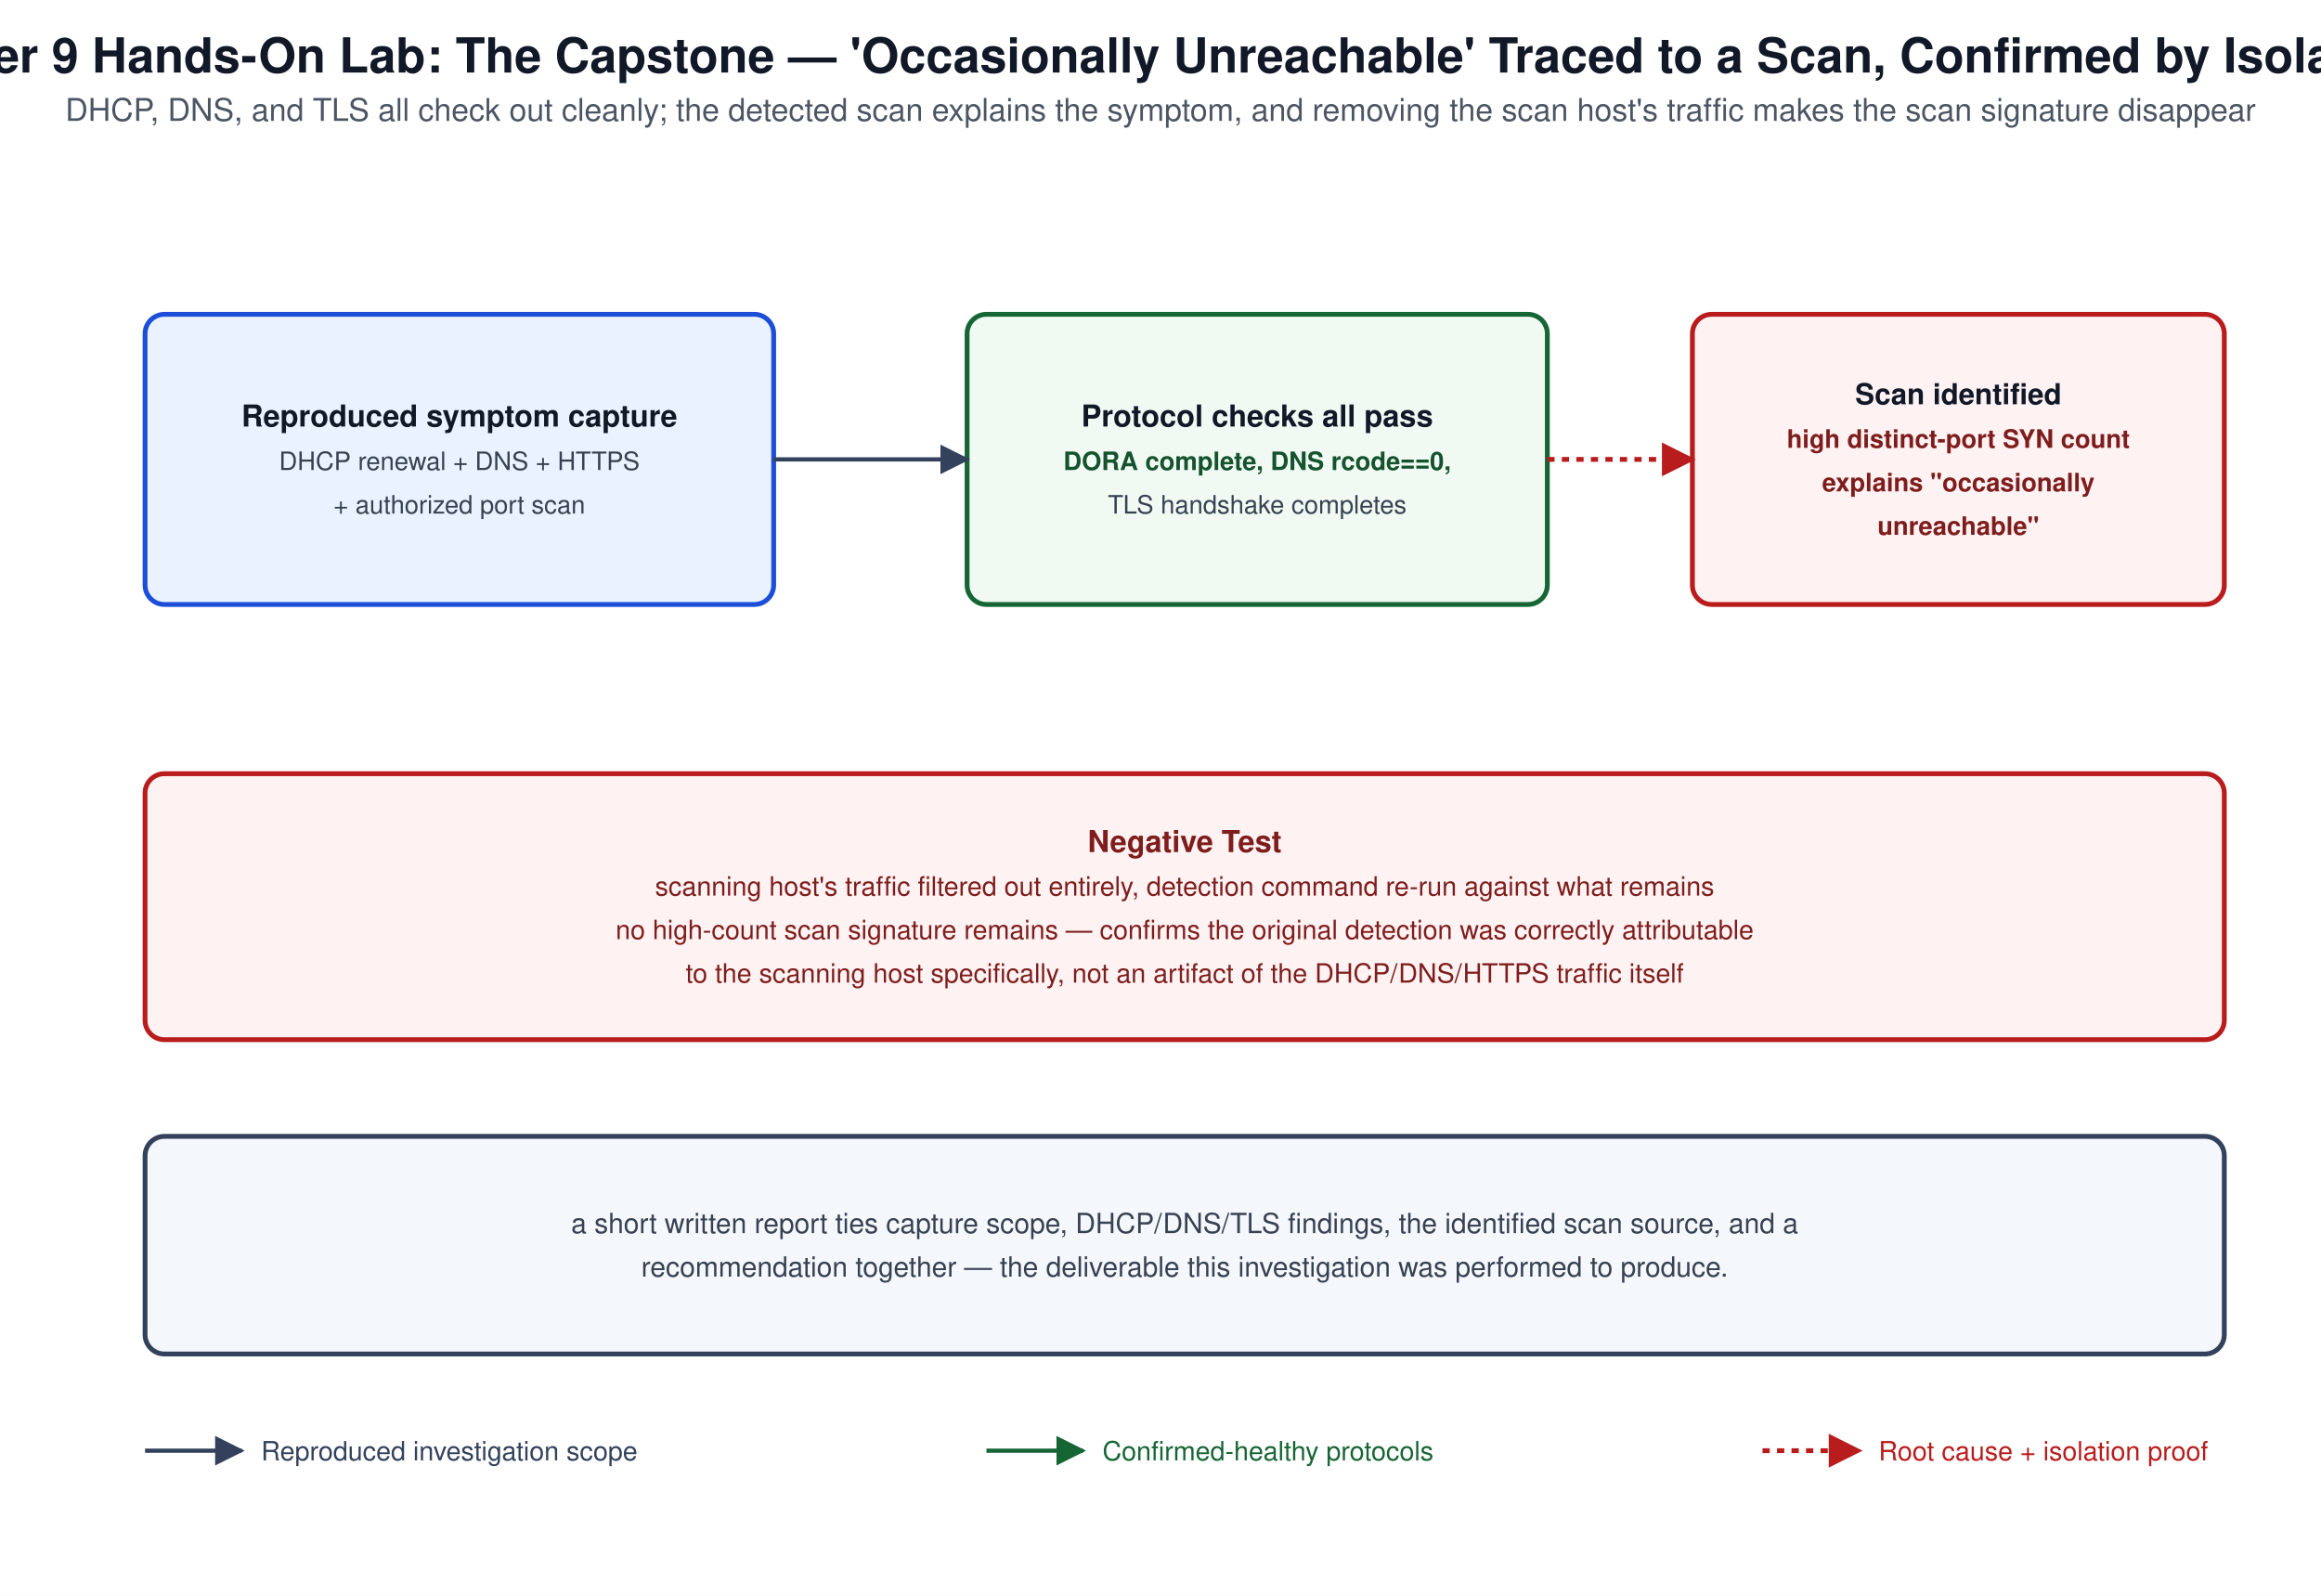
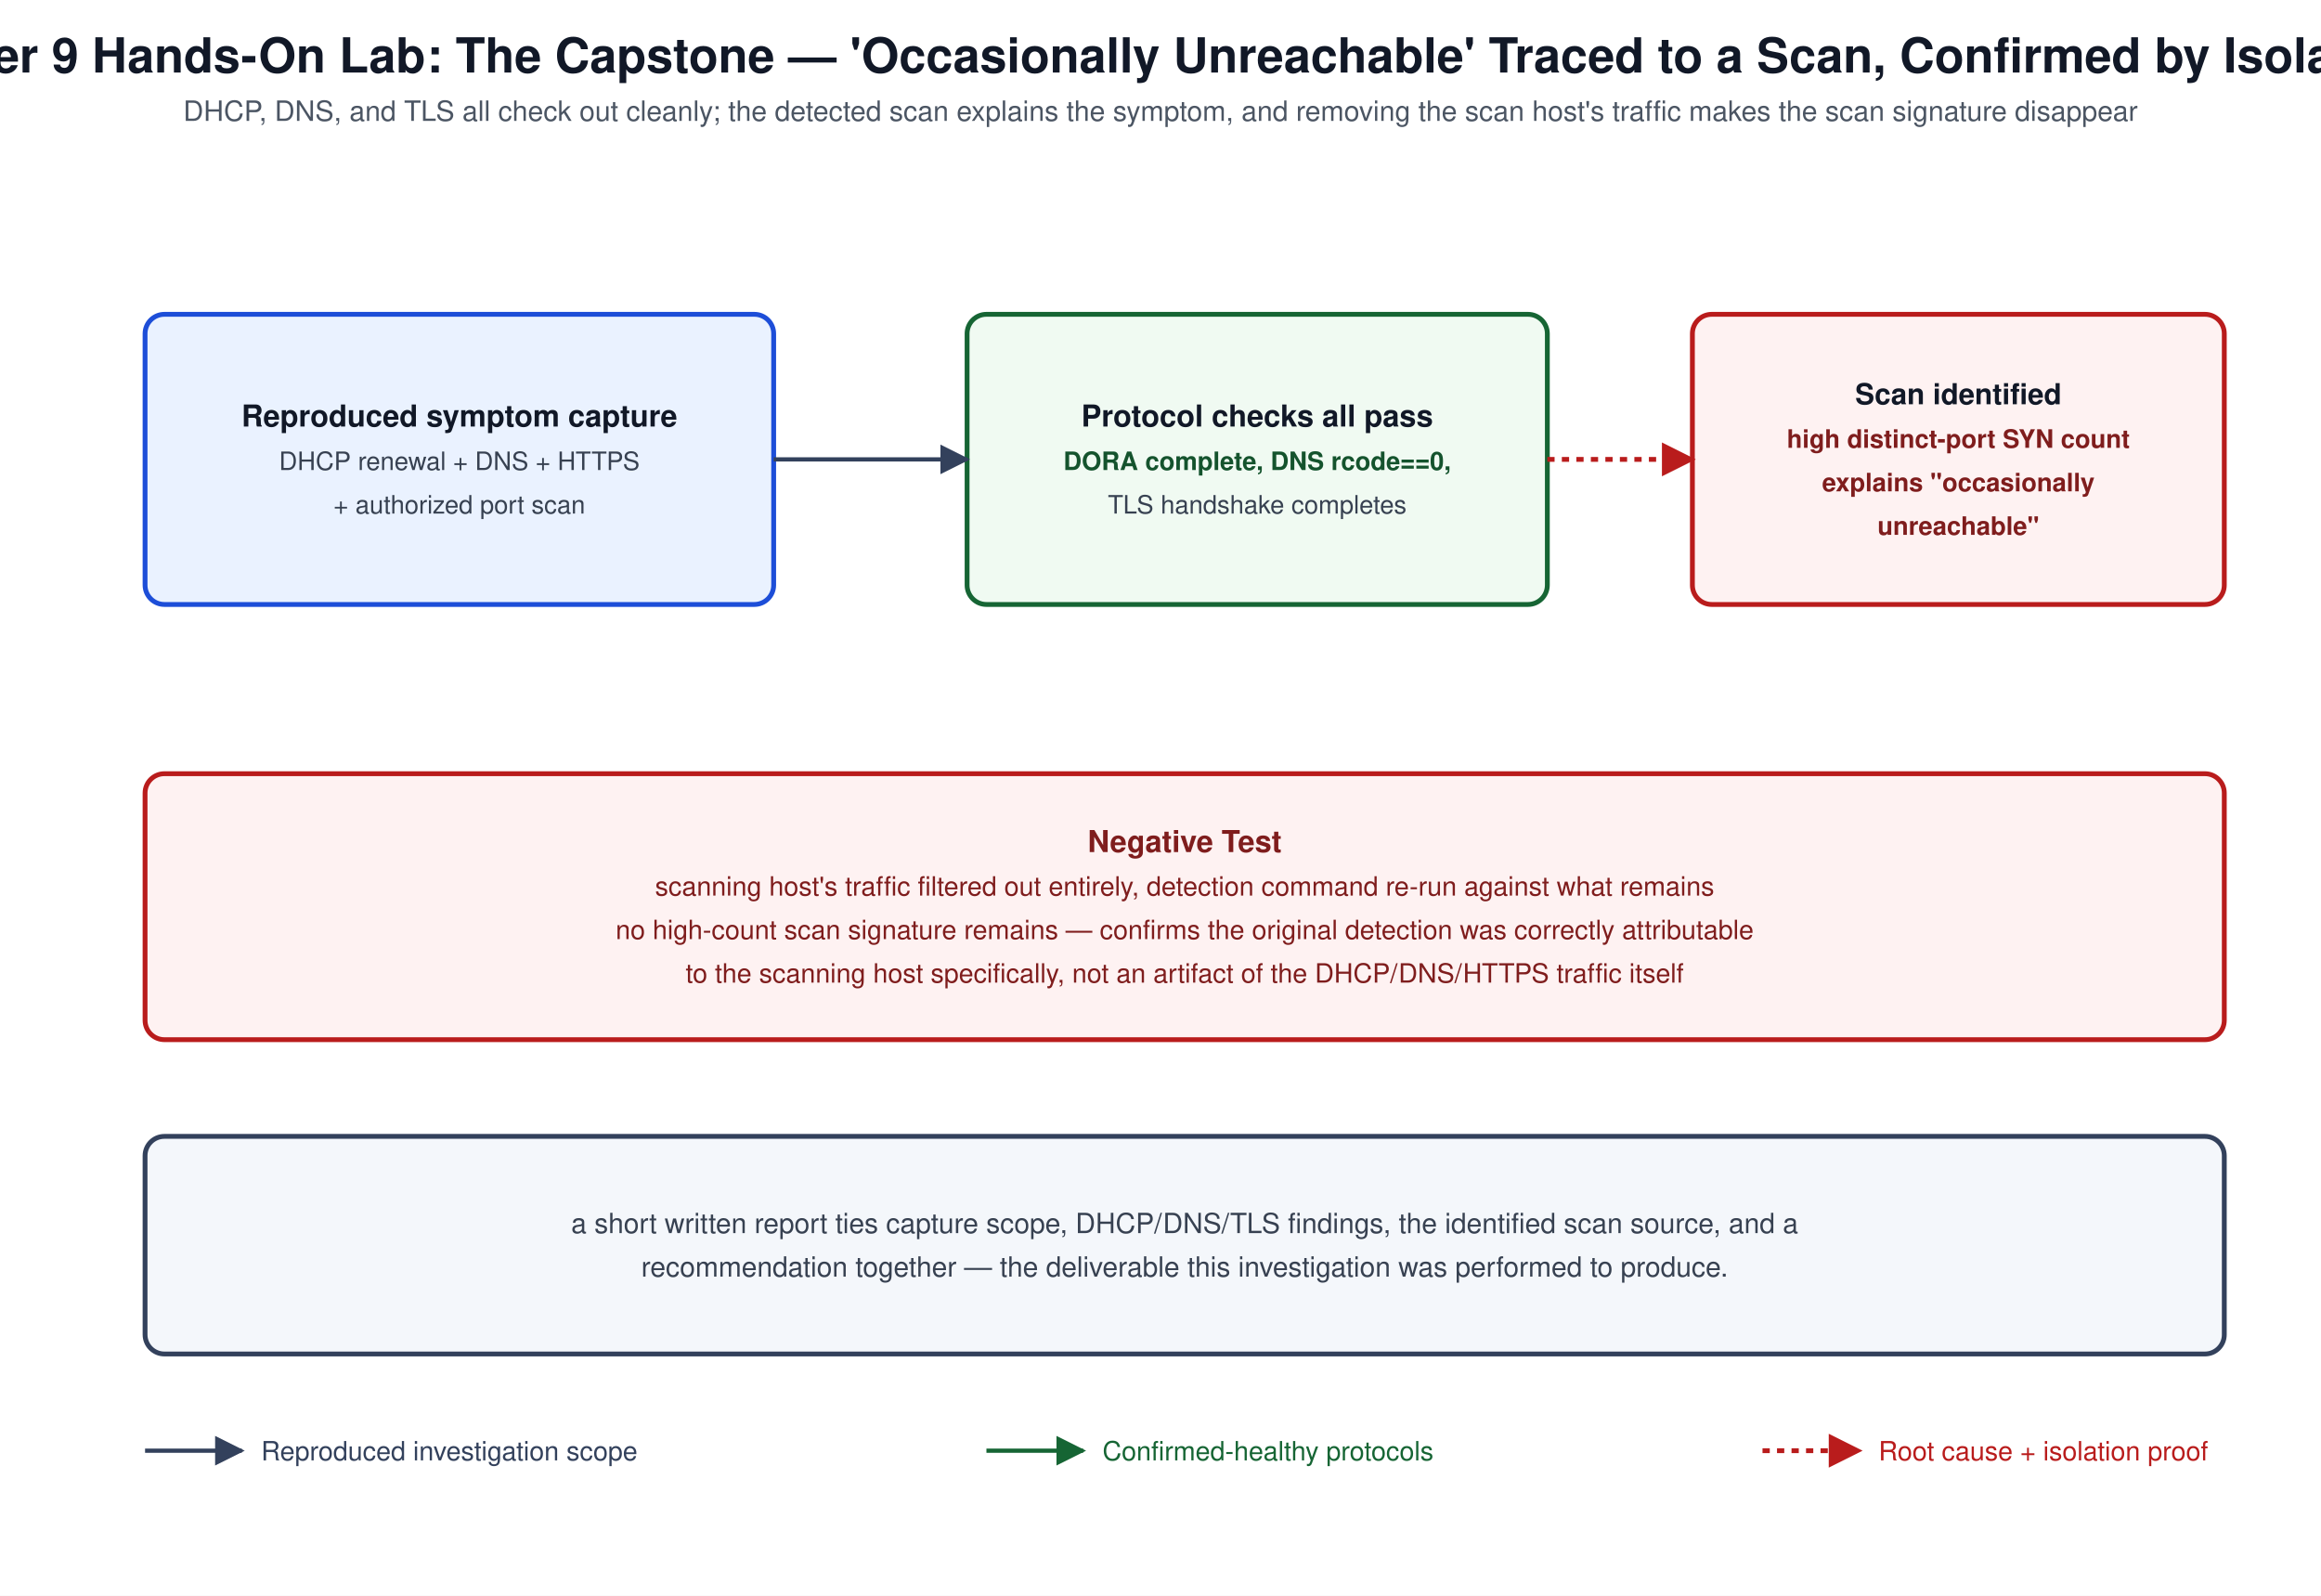
<svg xmlns="http://www.w3.org/2000/svg" viewBox="0 0 960 660" font-family="Helvetica, Arial, sans-serif">
  <defs>
    <marker id="arrow-alt" viewBox="0 0 10 10" refX="9" refY="5" markerWidth="7" markerHeight="7" orient="auto-start-reverse">
      <path d="M0,0 L10,5 L0,10 z" fill="#166534" />
    </marker>
    <marker id="arrow-mgmt" viewBox="0 0 10 10" refX="9" refY="5" markerWidth="7" markerHeight="7" orient="auto-start-reverse">
      <path d="M0,0 L10,5 L0,10 z" fill="#33415c" />
    </marker>
    <marker id="arrow-warn" viewBox="0 0 10 10" refX="9" refY="5" markerWidth="7" markerHeight="7" orient="auto-start-reverse">
      <path d="M0,0 L10,5 L0,10 z" fill="#b91c1c" />
    </marker>
  </defs>
  <rect x="0" y="0" width="960" height="660" fill="#ffffff" />
  <text x="480.0" y="30" text-anchor="middle" font-size="20" font-weight="700" fill="#111827">Chapter 9 Hands-On Lab: The Capstone — 'Occasionally Unreachable' Traced to a Scan, Confirmed by Isolating It</text>
-   <text x="480.0" y="50" text-anchor="middle" font-size="13" fill="#4b5563">DHCP, DNS, and TLS all check out cleanly; the detected scan explains the symptom, and removing the scan host's traffic makes the scan signature disappear</text>
+   <text x="480.0" y="50" text-anchor="middle" font-size="11.6" fill="#4b5563">DHCP, DNS, and TLS all check out cleanly; the detected scan explains the symptom, and removing the scan host's traffic makes the scan signature disappear</text>
  <rect x="60" y="130" width="260" height="120" rx="8" fill="#eaf2ff" stroke="#1d4ed8" stroke-width="2" />
  <text x="190.0" y="176.4" text-anchor="middle" font-size="12.5" font-weight="700" fill="#111827">Reproduced symptom capture</text>
  <text x="190.0" y="194.4" text-anchor="middle" font-size="10.5" font-weight="400" fill="#374151">DHCP renewal + DNS + HTTPS</text>
  <text x="190.0" y="212.4" text-anchor="middle" font-size="10.5" font-weight="400" fill="#374151">+ authorized port scan</text>
  <rect x="400" y="130" width="240" height="120" rx="8" fill="#f0faf2" stroke="#166534" stroke-width="2" />
  <text x="520.0" y="176.4" text-anchor="middle" font-size="12.5" font-weight="700" fill="#111827">Protocol checks all pass</text>
  <text x="520.0" y="194.4" text-anchor="middle" font-size="10.5" font-weight="700" fill="#14532d">DORA complete, DNS rcode==0,</text>
  <text x="520.0" y="212.4" text-anchor="middle" font-size="10.5" font-weight="400" fill="#374151">TLS handshake completes</text>
  <line x1="320" y1="190" x2="400" y2="190" stroke="#33415c" stroke-width="1.75" marker-end="url(#arrow-mgmt)" />
  <rect x="700" y="130" width="220" height="120" rx="8" fill="#fef2f2" stroke="#b91c1c" stroke-width="2" />
  <text x="810.0" y="167.2" text-anchor="middle" font-size="12" font-weight="700" fill="#111827">Scan identified</text>
  <text x="810.0" y="185.2" text-anchor="middle" font-size="10.5" font-weight="700" fill="#7f1d1d">high distinct-port SYN count</text>
  <text x="810.0" y="203.2" text-anchor="middle" font-size="10.5" font-weight="700" fill="#7f1d1d">explains "occasionally</text>
  <text x="810.0" y="221.2" text-anchor="middle" font-size="10.5" font-weight="700" fill="#7f1d1d">unreachable"</text>
  <line x1="640" y1="190" x2="700" y2="190" stroke="#b91c1c" stroke-width="2" stroke-dasharray="3 3" marker-end="url(#arrow-warn)" />
  <rect x="60" y="320" width="860" height="110" rx="8" fill="#fef2f2" stroke="#b91c1c" stroke-width="2" />
  <text x="490.0" y="352.4" text-anchor="middle" font-size="12.5" font-weight="700" fill="#7f1d1d">Negative Test</text>
  <text x="490.0" y="370.4" text-anchor="middle" font-size="11" font-weight="400" fill="#7f1d1d">scanning host's traffic filtered out entirely, detection command re-run against what remains</text>
  <text x="490.0" y="388.4" text-anchor="middle" font-size="11" font-weight="400" fill="#7f1d1d">no high-count scan signature remains — confirms the original detection was correctly attributable</text>
  <text x="490.0" y="406.4" text-anchor="middle" font-size="11" font-weight="400" fill="#7f1d1d">to the scanning host specifically, not an artifact of the DHCP/DNS/HTTPS traffic itself</text>
  <rect x="60" y="470" width="860" height="90" rx="8" fill="#f4f7fb" stroke="#33415c" stroke-width="2" />
  <text x="490.0" y="510.0" text-anchor="middle" font-size="11.5" font-weight="400" fill="#374151">a short written report ties capture scope, DHCP/DNS/TLS findings, the identified scan source, and a</text>
  <text x="490.0" y="528.0" text-anchor="middle" font-size="11.5" font-weight="400" fill="#374151">recommendation together — the deliverable this investigation was performed to produce.</text>
  <line x1="60" y1="600" x2="100" y2="600" stroke="#33415c" stroke-width="1.75" marker-end="url(#arrow-mgmt)" />
  <text x="108" y="604" font-size="11" fill="#33415c">Reproduced investigation scope</text>
  <line x1="408" y1="600" x2="448" y2="600" stroke="#166534" stroke-width="1.75" marker-end="url(#arrow-alt)" />
  <text x="456" y="604" font-size="11" fill="#166534">Confirmed-healthy protocols</text>
  <line x1="729" y1="600" x2="769" y2="600" stroke="#b91c1c" stroke-width="2" stroke-dasharray="3 3" marker-end="url(#arrow-warn)" />
  <text x="777" y="604" font-size="11" fill="#b91c1c">Root cause + isolation proof</text>
</svg>
